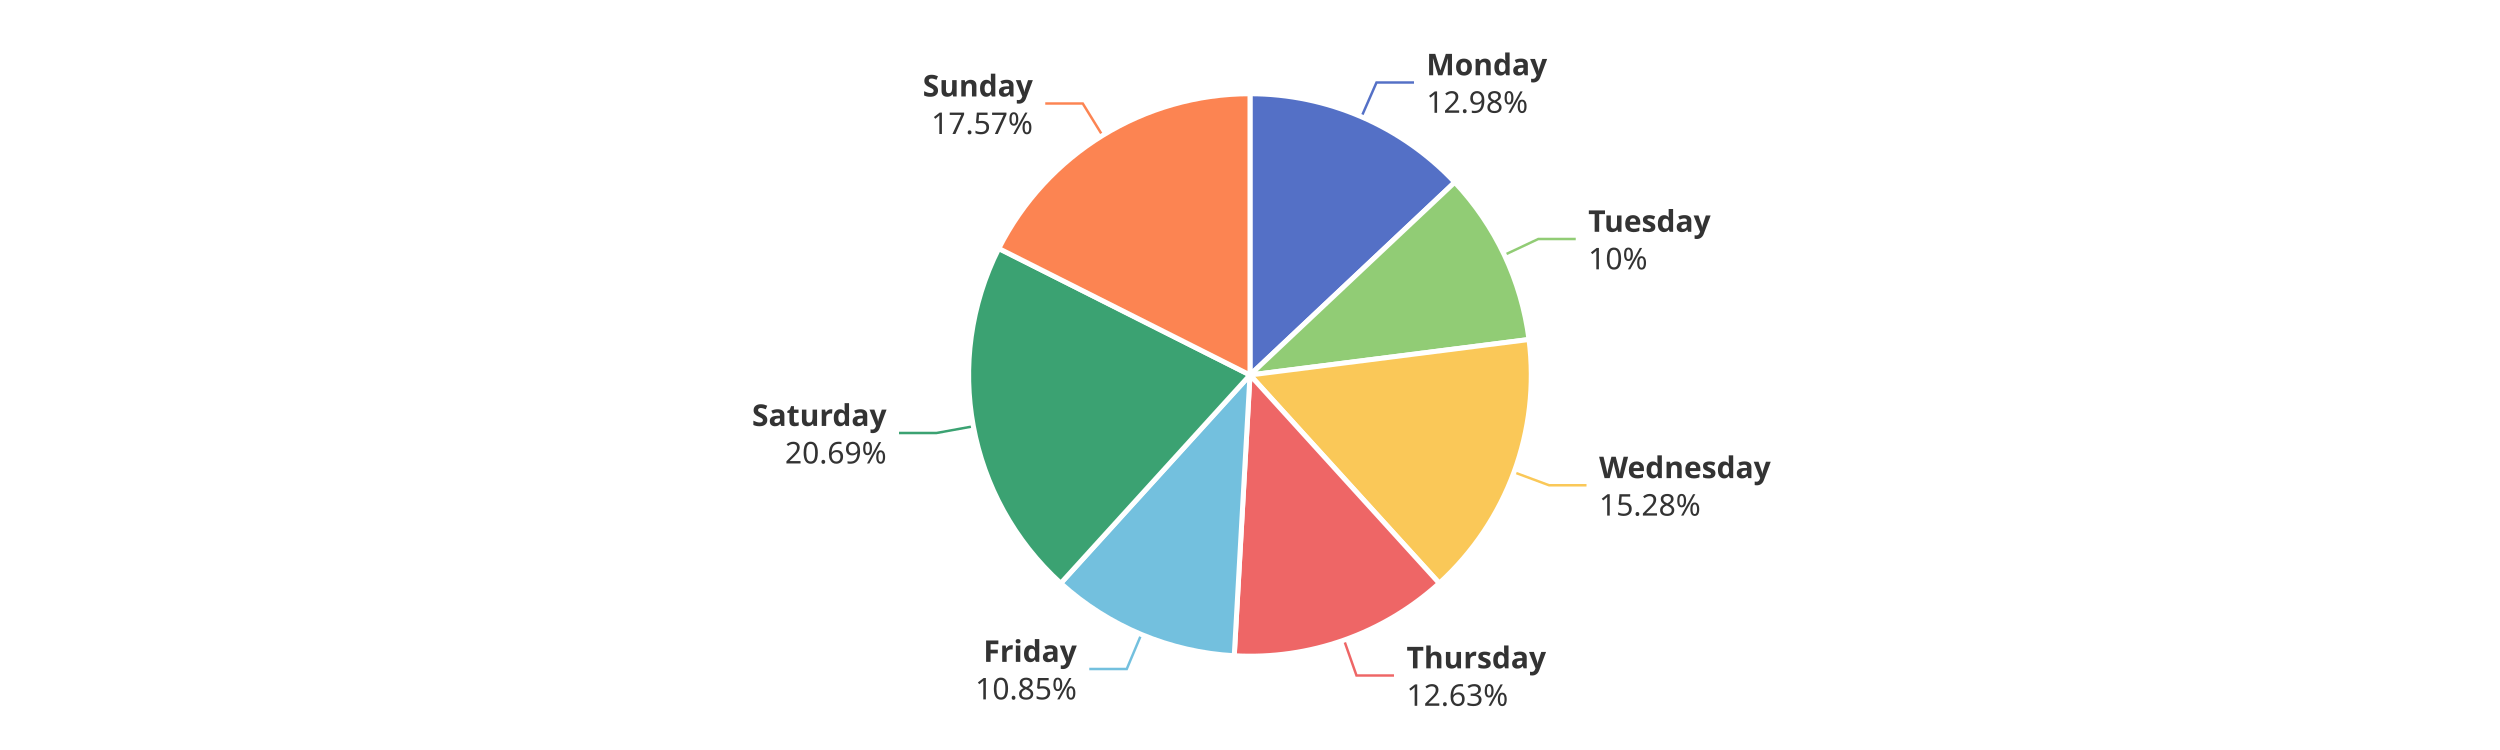
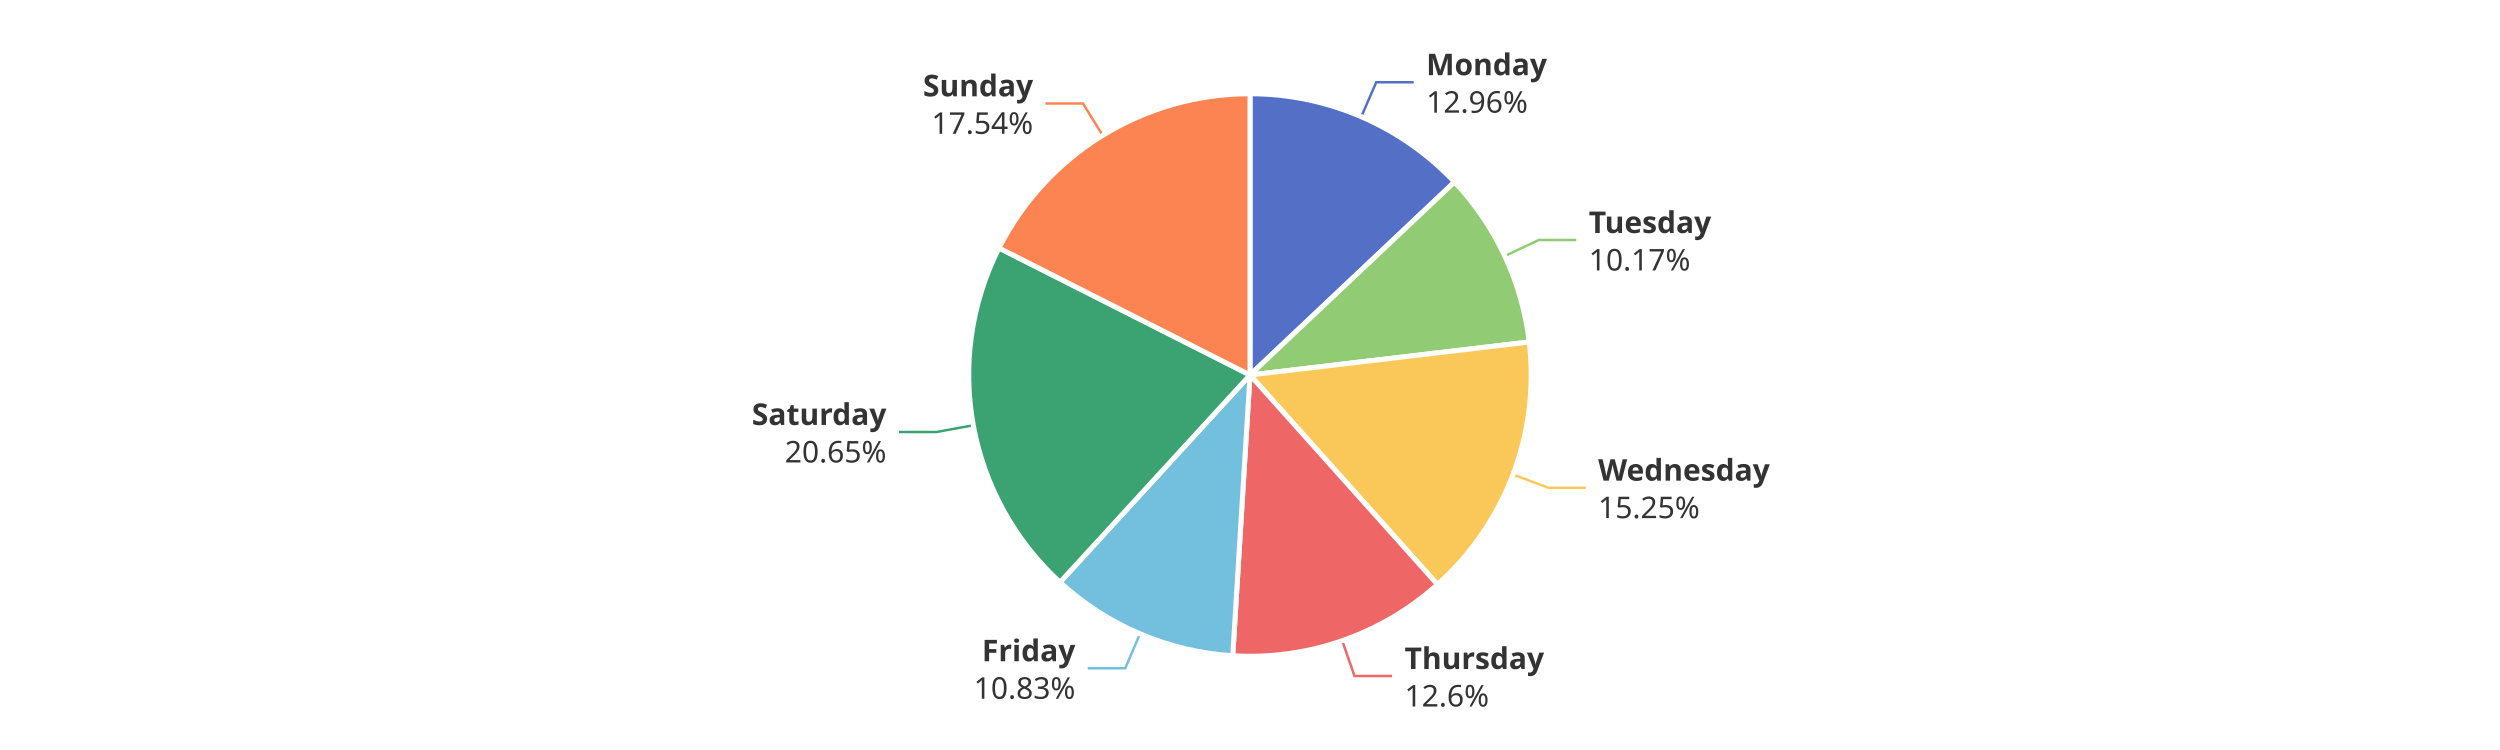
<svg xmlns="http://www.w3.org/2000/svg" width="1000" height="300" version="1.1" baseProfile="full" viewBox="0 0 1000 300">
  <rect width="1000" height="300" x="0" y="0" id="0" fill="#ffffff" />
-   <polyline points="544.6 46.7 550.6 33 565.6 33" fill="none" stroke="#5470c6" />
-   <polyline points="601.7 102 615.3 95.6 630.3 95.6" fill="none" stroke="#91cc75" />
-   <polyline points="605.6 188.9 619.6 194.1 634.6 194.1" fill="none" stroke="#fac858" />
-   <polyline points="537.6 256 542.6 270.2 557.6 270.2" fill="none" stroke="#ee6666" />
-   <polyline points="456.5 253.8 450.7 267.6 435.7 267.6" fill="none" stroke="#73c0de" />
-   <polyline points="389.4 170.5 374.6 173.2 359.6 173.2" fill="none" stroke="#3ba272" />
-   <polyline points="441 54.2 433.1 41.4 418.1 41.4" fill="none" stroke="#fc8452" />
-   <path d="M500 37.5A112.5 112.5 0 0 1 581.9 72.9L500 150Z" fill="#5470c6" stroke="#fff" stroke-width="2" stroke-linejoin="round" />
-   <path d="M581.9 72.9A112.5 112.5 0 0 1 611.6 135.8L500 150Z" fill="#91cc75" stroke="#fff" stroke-width="2" stroke-linejoin="round" />
-   <path d="M611.6 135.8A112.5 112.5 0 0 1 575.7 233.3L500 150Z" fill="#fac858" stroke="#fff" stroke-width="2" stroke-linejoin="round" />
-   <path d="M575.7 233.3A112.5 112.5 0 0 1 493.7 262.3L500 150Z" fill="#ee6666" stroke="#fff" stroke-width="2" stroke-linejoin="round" />
-   <path d="M493.7 262.3A112.5 112.5 0 0 1 424.3 233.3L500 150Z" fill="#73c0de" stroke="#fff" stroke-width="2" stroke-linejoin="round" />
-   <path d="M424.3 233.3A112.5 112.5 0 0 1 399.5 99.4L500 150Z" fill="#3ba272" stroke="#fff" stroke-width="2" stroke-linejoin="round" />
-   <path d="M399.5 99.4A112.5 112.5 0 0 1 500 37.5L500 150Z" fill="#fc8452" stroke="#fff" stroke-width="2" stroke-linejoin="round" />
-   <path d="M0 -15l42.8 0l0 30l-42.8 0Z" transform="translate(570.5628 32.9545)" fill="none" />
-   <text dominant-baseline="central" text-anchor="start" style="font-size:12px;font-family:sans-serif;font-weight:bold;" y="-7.5" transform="translate(570.5628 32.9545)" fill="#333" stroke="rgb(255,255,255)" stroke-width="2" paint-order="stroke" stroke-miterlimit="2">Monday</text>
-   <text dominant-baseline="central" text-anchor="start" style="font-size:12px;font-family:sans-serif;" y="7.5" transform="translate(570.5628 32.9545)" fill="#333" stroke="rgb(255,255,255)" stroke-width="2" paint-order="stroke" stroke-miterlimit="2">12.98%</text>
-   <path d="M0 -15l46.2 0l0 30l-46.2 0Z" transform="translate(635.2971 95.5682)" fill="none" />
-   <text dominant-baseline="central" text-anchor="start" style="font-size:12px;font-family:sans-serif;font-weight:bold;" y="-7.5" transform="translate(635.2971 95.5682)" fill="#333" stroke="rgb(255,255,255)" stroke-width="2" paint-order="stroke" stroke-miterlimit="2">Tuesday</text>
-   <text dominant-baseline="central" text-anchor="start" style="font-size:12px;font-family:sans-serif;" y="7.5" transform="translate(635.2971 95.5682)" fill="#333" stroke="rgb(255,255,255)" stroke-width="2" paint-order="stroke" stroke-miterlimit="2">10%</text>
-   <path d="M0 -15l63.6 0l0 30l-63.6 0Z" transform="translate(639.6333 194.0923)" fill="none" />
-   <text dominant-baseline="central" text-anchor="start" style="font-size:12px;font-family:sans-serif;font-weight:bold;" y="-7.5" transform="translate(639.6333 194.0923)" fill="#333" stroke="rgb(255,255,255)" stroke-width="2" paint-order="stroke" stroke-miterlimit="2">Wednesday</text>
-   <text dominant-baseline="central" text-anchor="start" style="font-size:12px;font-family:sans-serif;" y="7.5" transform="translate(639.6333 194.0923)" fill="#333" stroke="rgb(255,255,255)" stroke-width="2" paint-order="stroke" stroke-miterlimit="2">15.28%</text>
-   <path d="M0 -15l50.2 0l0 30l-50.2 0Z" transform="translate(562.6233 270.1645)" fill="none" />
-   <text dominant-baseline="central" text-anchor="start" style="font-size:12px;font-family:sans-serif;font-weight:bold;" y="-7.5" transform="translate(562.6233 270.1645)" fill="#333" stroke="rgb(255,255,255)" stroke-width="2" paint-order="stroke" stroke-miterlimit="2">Thursday</text>
-   <text dominant-baseline="central" text-anchor="start" style="font-size:12px;font-family:sans-serif;" y="7.5" transform="translate(562.6233 270.1645)" fill="#333" stroke="rgb(255,255,255)" stroke-width="2" paint-order="stroke" stroke-miterlimit="2">12.63%</text>
-   <path d="M-40.9 -15l40.9 0l0 30l-40.9 0Z" transform="translate(430.7272 267.5944)" fill="none" />
-   <text dominant-baseline="central" text-anchor="end" style="font-size:12px;font-family:sans-serif;font-weight:bold;" y="-7.5" transform="translate(430.7272 267.5944)" fill="#333" stroke="rgb(255,255,255)" stroke-width="2" paint-order="stroke" stroke-miterlimit="2">Friday</text>
-   <text dominant-baseline="central" text-anchor="end" style="font-size:12px;font-family:sans-serif;" y="7.5" transform="translate(430.7272 267.5944)" fill="#333" stroke="rgb(255,255,255)" stroke-width="2" paint-order="stroke" stroke-miterlimit="2">10.85%</text>
-   <path d="M-48.2 -15l48.2 0l0 30l-48.2 0Z" transform="translate(354.6326 173.2219)" fill="none" />
-   <text dominant-baseline="central" text-anchor="end" style="font-size:12px;font-family:sans-serif;font-weight:bold;" y="-7.5" transform="translate(354.6326 173.2219)" fill="#333" stroke="rgb(255,255,255)" stroke-width="2" paint-order="stroke" stroke-miterlimit="2">Saturday</text>
-   <text dominant-baseline="central" text-anchor="end" style="font-size:12px;font-family:sans-serif;" y="7.5" transform="translate(354.6326 173.2219)" fill="#333" stroke="rgb(255,255,255)" stroke-width="2" paint-order="stroke" stroke-miterlimit="2">20.69%</text>
-   <path d="M-40.9 -15l40.9 0l0 30l-40.9 0Z" transform="translate(413.1425 41.4351)" fill="none" />
-   <text dominant-baseline="central" text-anchor="end" style="font-size:12px;font-family:sans-serif;font-weight:bold;" y="-7.5" transform="translate(413.1425 41.4351)" fill="#333" stroke="rgb(255,255,255)" stroke-width="2" paint-order="stroke" stroke-miterlimit="2">Sunday</text>
-   <text dominant-baseline="central" text-anchor="end" style="font-size:12px;font-family:sans-serif;" y="7.5" transform="translate(413.1425 41.4351)" fill="#333" stroke="rgb(255,255,255)" stroke-width="2" paint-order="stroke" stroke-miterlimit="2">17.57%</text>
+   <polyline points="544.5 46.7 550.5 32.9 565.5 32.9" fill="none" stroke="#5470c6" />
+   <polyline points="601.9 102.4 615.5 96 630.5 96" fill="none" stroke="#91cc75" />
+   <polyline points="605.2 189.8 619.3 195.1 634.3 195.1" fill="none" stroke="#fac858" />
+   <polyline points="536.9 256.3 541.8 270.4 556.8 270.4" fill="none" stroke="#ee6666" />
+   <polyline points="456 253.5 450.1 267.3 435.1 267.3" fill="none" stroke="#73c0de" />
+   <polyline points="389.3 170.1 374.6 172.8 359.6 172.8" fill="none" stroke="#3ba272" />
+   <polyline points="441.1 54.2 433.2 41.4 418.2 41.4" fill="none" stroke="#fc8452" />
+   <path d="M500 37.5A112.5 112.5 0 0 1 581.8 72.8L500 150Z" fill="#5470c6" stroke="#fff" stroke-width="2" stroke-linejoin="round" />
+   <path d="M581.8 72.8A112.5 112.5 0 0 1 611.7 136.8L500 150Z" fill="#91cc75" stroke="#fff" stroke-width="2" stroke-linejoin="round" />
+   <path d="M611.7 136.8A112.5 112.5 0 0 1 575 233.8L500 150Z" fill="#fac858" stroke="#fff" stroke-width="2" stroke-linejoin="round" />
+   <path d="M575 233.8A112.5 112.5 0 0 1 493.1 262.3L500 150Z" fill="#ee6666" stroke="#fff" stroke-width="2" stroke-linejoin="round" />
+   <path d="M493.1 262.3A112.5 112.5 0 0 1 424 232.9L500 150Z" fill="#73c0de" stroke="#fff" stroke-width="2" stroke-linejoin="round" />
+   <path d="M424 232.9A112.5 112.5 0 0 1 399.6 99.2L500 150Z" fill="#3ba272" stroke="#fff" stroke-width="2" stroke-linejoin="round" />
+   <path d="M399.6 99.2A112.5 112.5 0 0 1 500 37.5L500 150Z" fill="#fc8452" stroke="#fff" stroke-width="2" stroke-linejoin="round" />
+   <path d="M0 -15l42.8 0l0 30l-42.8 0Z" transform="translate(570.4893 32.9227)" fill="none" />
+   <text dominant-baseline="central" text-anchor="start" style="font-size:12px;font-family:sans-serif;font-weight:bold;" y="-7.5" transform="translate(570.4893 32.9227)" fill="#333" stroke="rgb(255,255,255)" stroke-width="2" paint-order="stroke" stroke-miterlimit="2">Monday</text>
+   <text dominant-baseline="central" text-anchor="start" style="font-size:12px;font-family:sans-serif;" y="7.5" transform="translate(570.4893 32.9227)" fill="#333" stroke="rgb(255,255,255)" stroke-width="2" paint-order="stroke" stroke-miterlimit="2">12.96%</text>
+   <path d="M0 -15l46.2 0l0 30l-46.2 0Z" transform="translate(635.5185 96.0395)" fill="none" />
+   <text dominant-baseline="central" text-anchor="start" style="font-size:12px;font-family:sans-serif;font-weight:bold;" y="-7.5" transform="translate(635.5185 96.0395)" fill="#333" stroke="rgb(255,255,255)" stroke-width="2" paint-order="stroke" stroke-miterlimit="2">Tuesday</text>
+   <text dominant-baseline="central" text-anchor="start" style="font-size:12px;font-family:sans-serif;" y="7.5" transform="translate(635.5185 96.0395)" fill="#333" stroke="rgb(255,255,255)" stroke-width="2" paint-order="stroke" stroke-miterlimit="2">10.17%</text>
+   <path d="M0 -15l63.6 0l0 30l-63.6 0Z" transform="translate(639.2549 195.1055)" fill="none" />
+   <text dominant-baseline="central" text-anchor="start" style="font-size:12px;font-family:sans-serif;font-weight:bold;" y="-7.5" transform="translate(639.2549 195.1055)" fill="#333" stroke="rgb(255,255,255)" stroke-width="2" paint-order="stroke" stroke-miterlimit="2">Wednesday</text>
+   <text dominant-baseline="central" text-anchor="start" style="font-size:12px;font-family:sans-serif;" y="7.5" transform="translate(639.2549 195.1055)" fill="#333" stroke="rgb(255,255,255)" stroke-width="2" paint-order="stroke" stroke-miterlimit="2">15.25%</text>
+   <path d="M0 -15l50.2 0l0 30l-50.2 0Z" transform="translate(561.8296 270.4431)" fill="none" />
+   <text dominant-baseline="central" text-anchor="start" style="font-size:12px;font-family:sans-serif;font-weight:bold;" y="-7.5" transform="translate(561.8296 270.4431)" fill="#333" stroke="rgb(255,255,255)" stroke-width="2" paint-order="stroke" stroke-miterlimit="2">Thursday</text>
+   <text dominant-baseline="central" text-anchor="start" style="font-size:12px;font-family:sans-serif;" y="7.5" transform="translate(561.8296 270.4431)" fill="#333" stroke="rgb(255,255,255)" stroke-width="2" paint-order="stroke" stroke-miterlimit="2">12.6%</text>
+   <path d="M-40.9 -15l40.9 0l0 30l-40.9 0Z" transform="translate(430.1367 267.3452)" fill="none" />
+   <text dominant-baseline="central" text-anchor="end" style="font-size:12px;font-family:sans-serif;font-weight:bold;" y="-7.5" transform="translate(430.1367 267.3452)" fill="#333" stroke="rgb(255,255,255)" stroke-width="2" paint-order="stroke" stroke-miterlimit="2">Friday</text>
+   <text dominant-baseline="central" text-anchor="end" style="font-size:12px;font-family:sans-serif;" y="7.5" transform="translate(430.1367 267.3452)" fill="#333" stroke="rgb(255,255,255)" stroke-width="2" paint-order="stroke" stroke-miterlimit="2">10.83%</text>
+   <path d="M-48.2 -15l48.2 0l0 30l-48.2 0Z" transform="translate(354.5602 172.8279)" fill="none" />
+   <text dominant-baseline="central" text-anchor="end" style="font-size:12px;font-family:sans-serif;font-weight:bold;" y="-7.5" transform="translate(354.5602 172.8279)" fill="#333" stroke="rgb(255,255,255)" stroke-width="2" paint-order="stroke" stroke-miterlimit="2">Saturday</text>
+   <text dominant-baseline="central" text-anchor="end" style="font-size:12px;font-family:sans-serif;" y="7.5" transform="translate(354.5602 172.8279)" fill="#333" stroke="rgb(255,255,255)" stroke-width="2" paint-order="stroke" stroke-miterlimit="2">20.65%</text>
+   <path d="M-40.9 -15l40.9 0l0 30l-40.9 0Z" transform="translate(413.2449 41.3722)" fill="none" />
+   <text dominant-baseline="central" text-anchor="end" style="font-size:12px;font-family:sans-serif;font-weight:bold;" y="-7.5" transform="translate(413.2449 41.3722)" fill="#333" stroke="rgb(255,255,255)" stroke-width="2" paint-order="stroke" stroke-miterlimit="2">Sunday</text>
+   <text dominant-baseline="central" text-anchor="end" style="font-size:12px;font-family:sans-serif;" y="7.5" transform="translate(413.2449 41.3722)" fill="#333" stroke="rgb(255,255,255)" stroke-width="2" paint-order="stroke" stroke-miterlimit="2">17.54%</text>
</svg>
